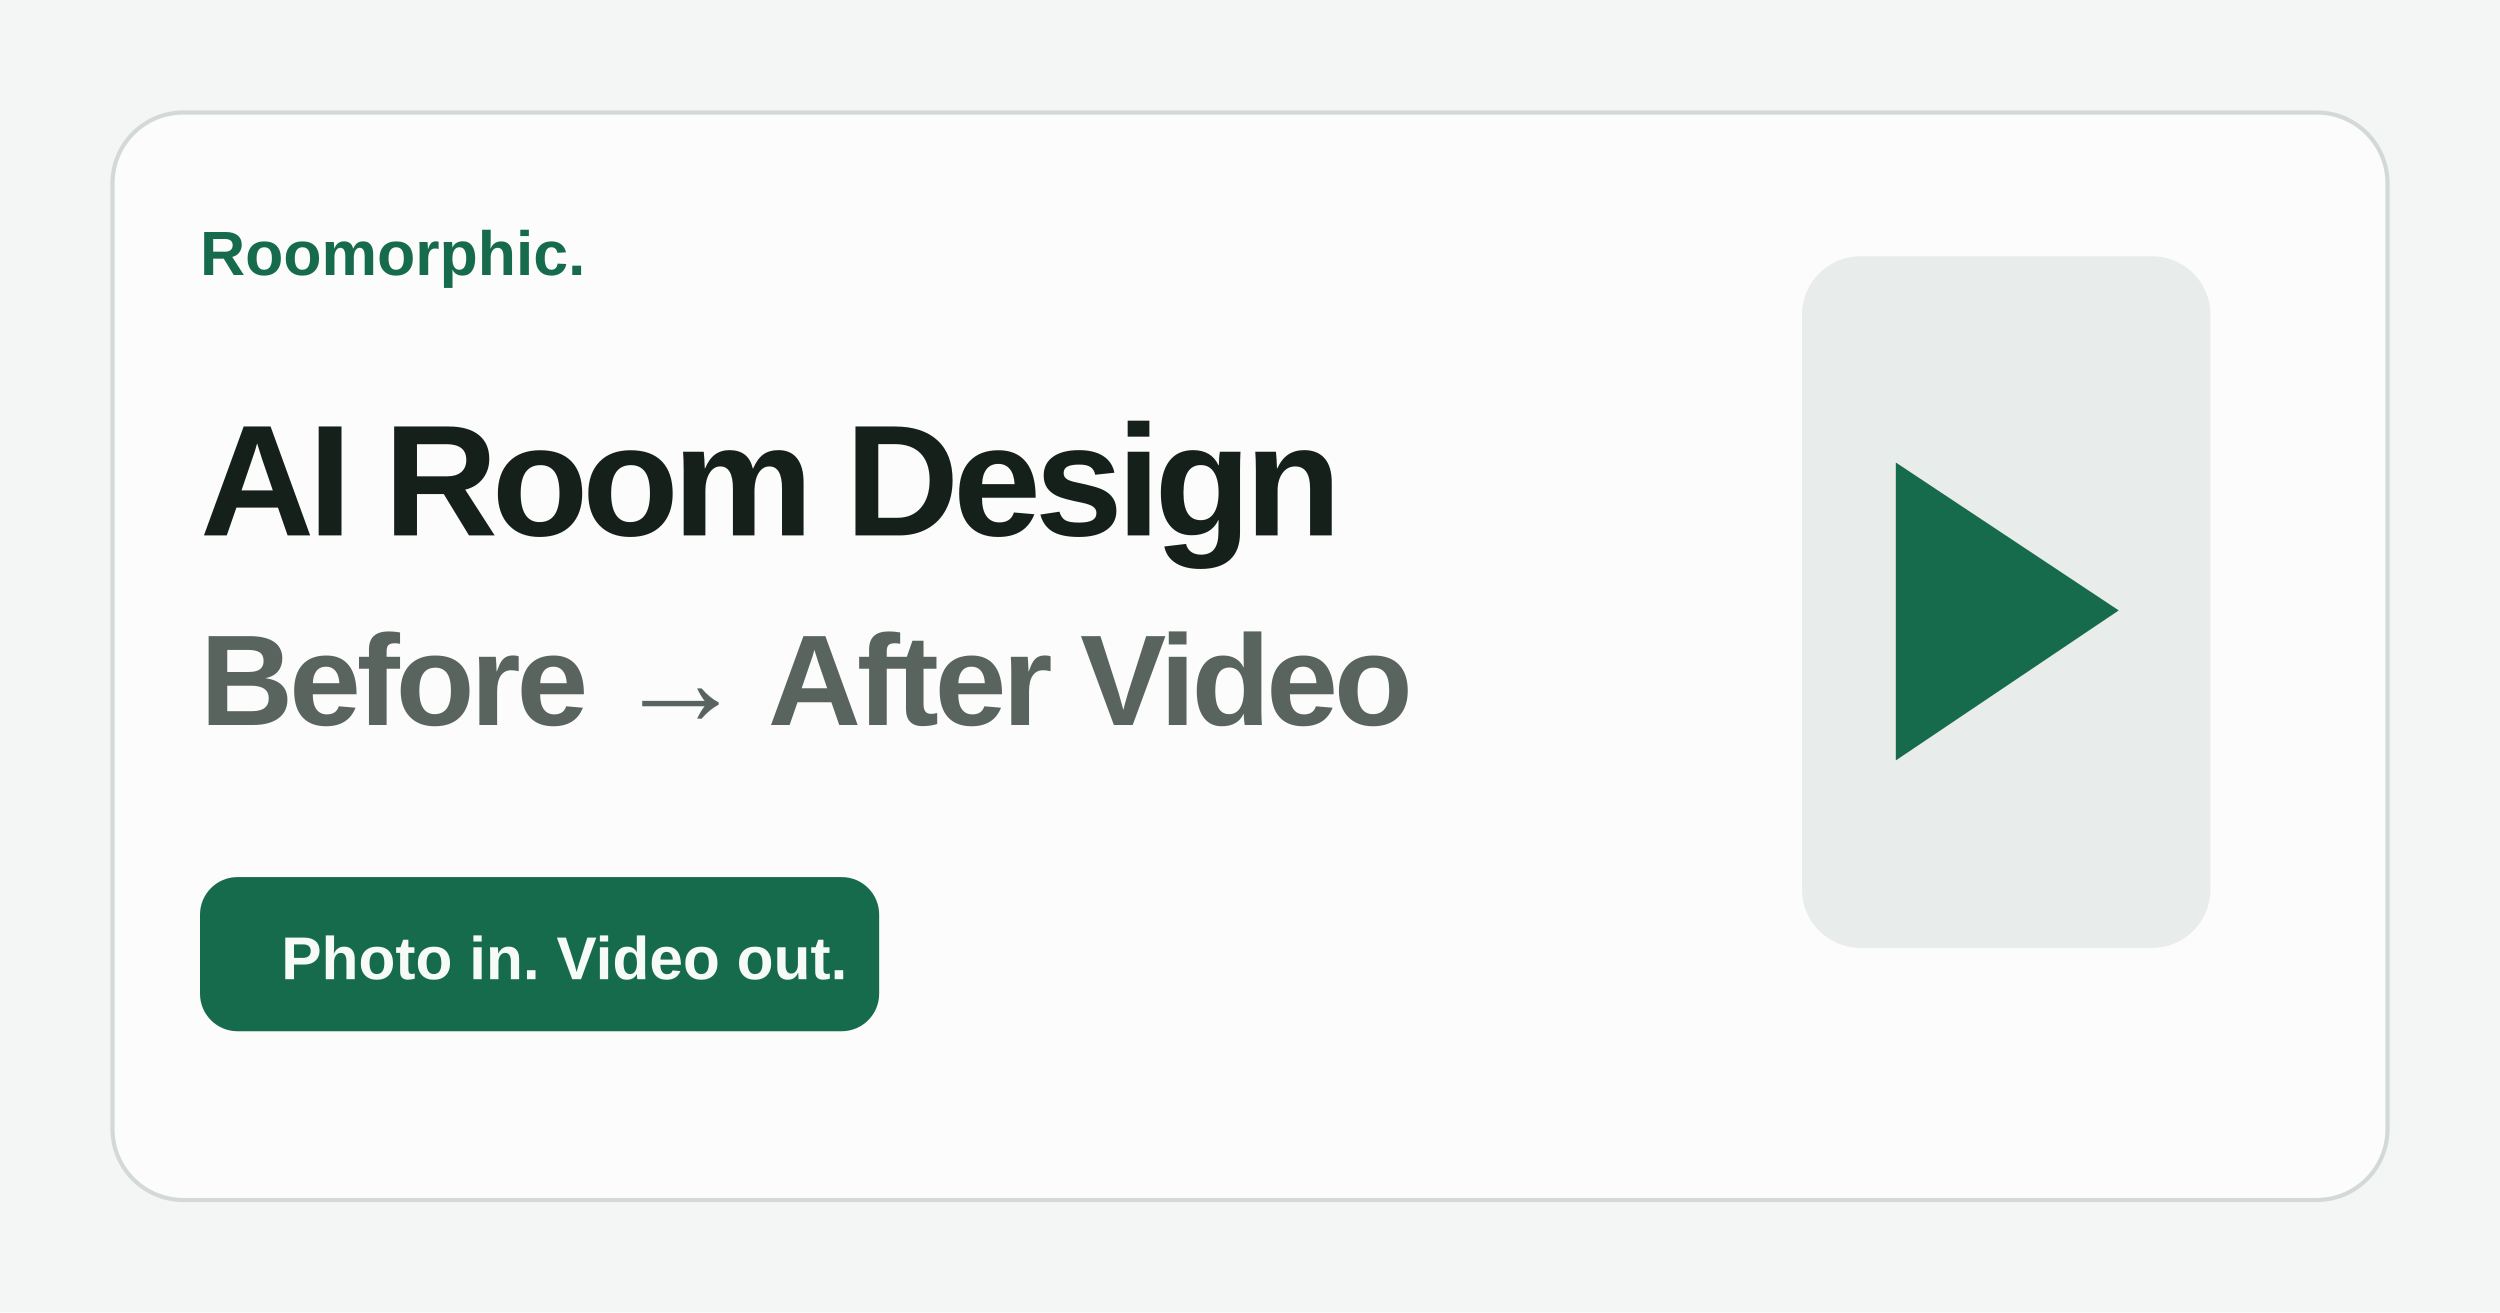
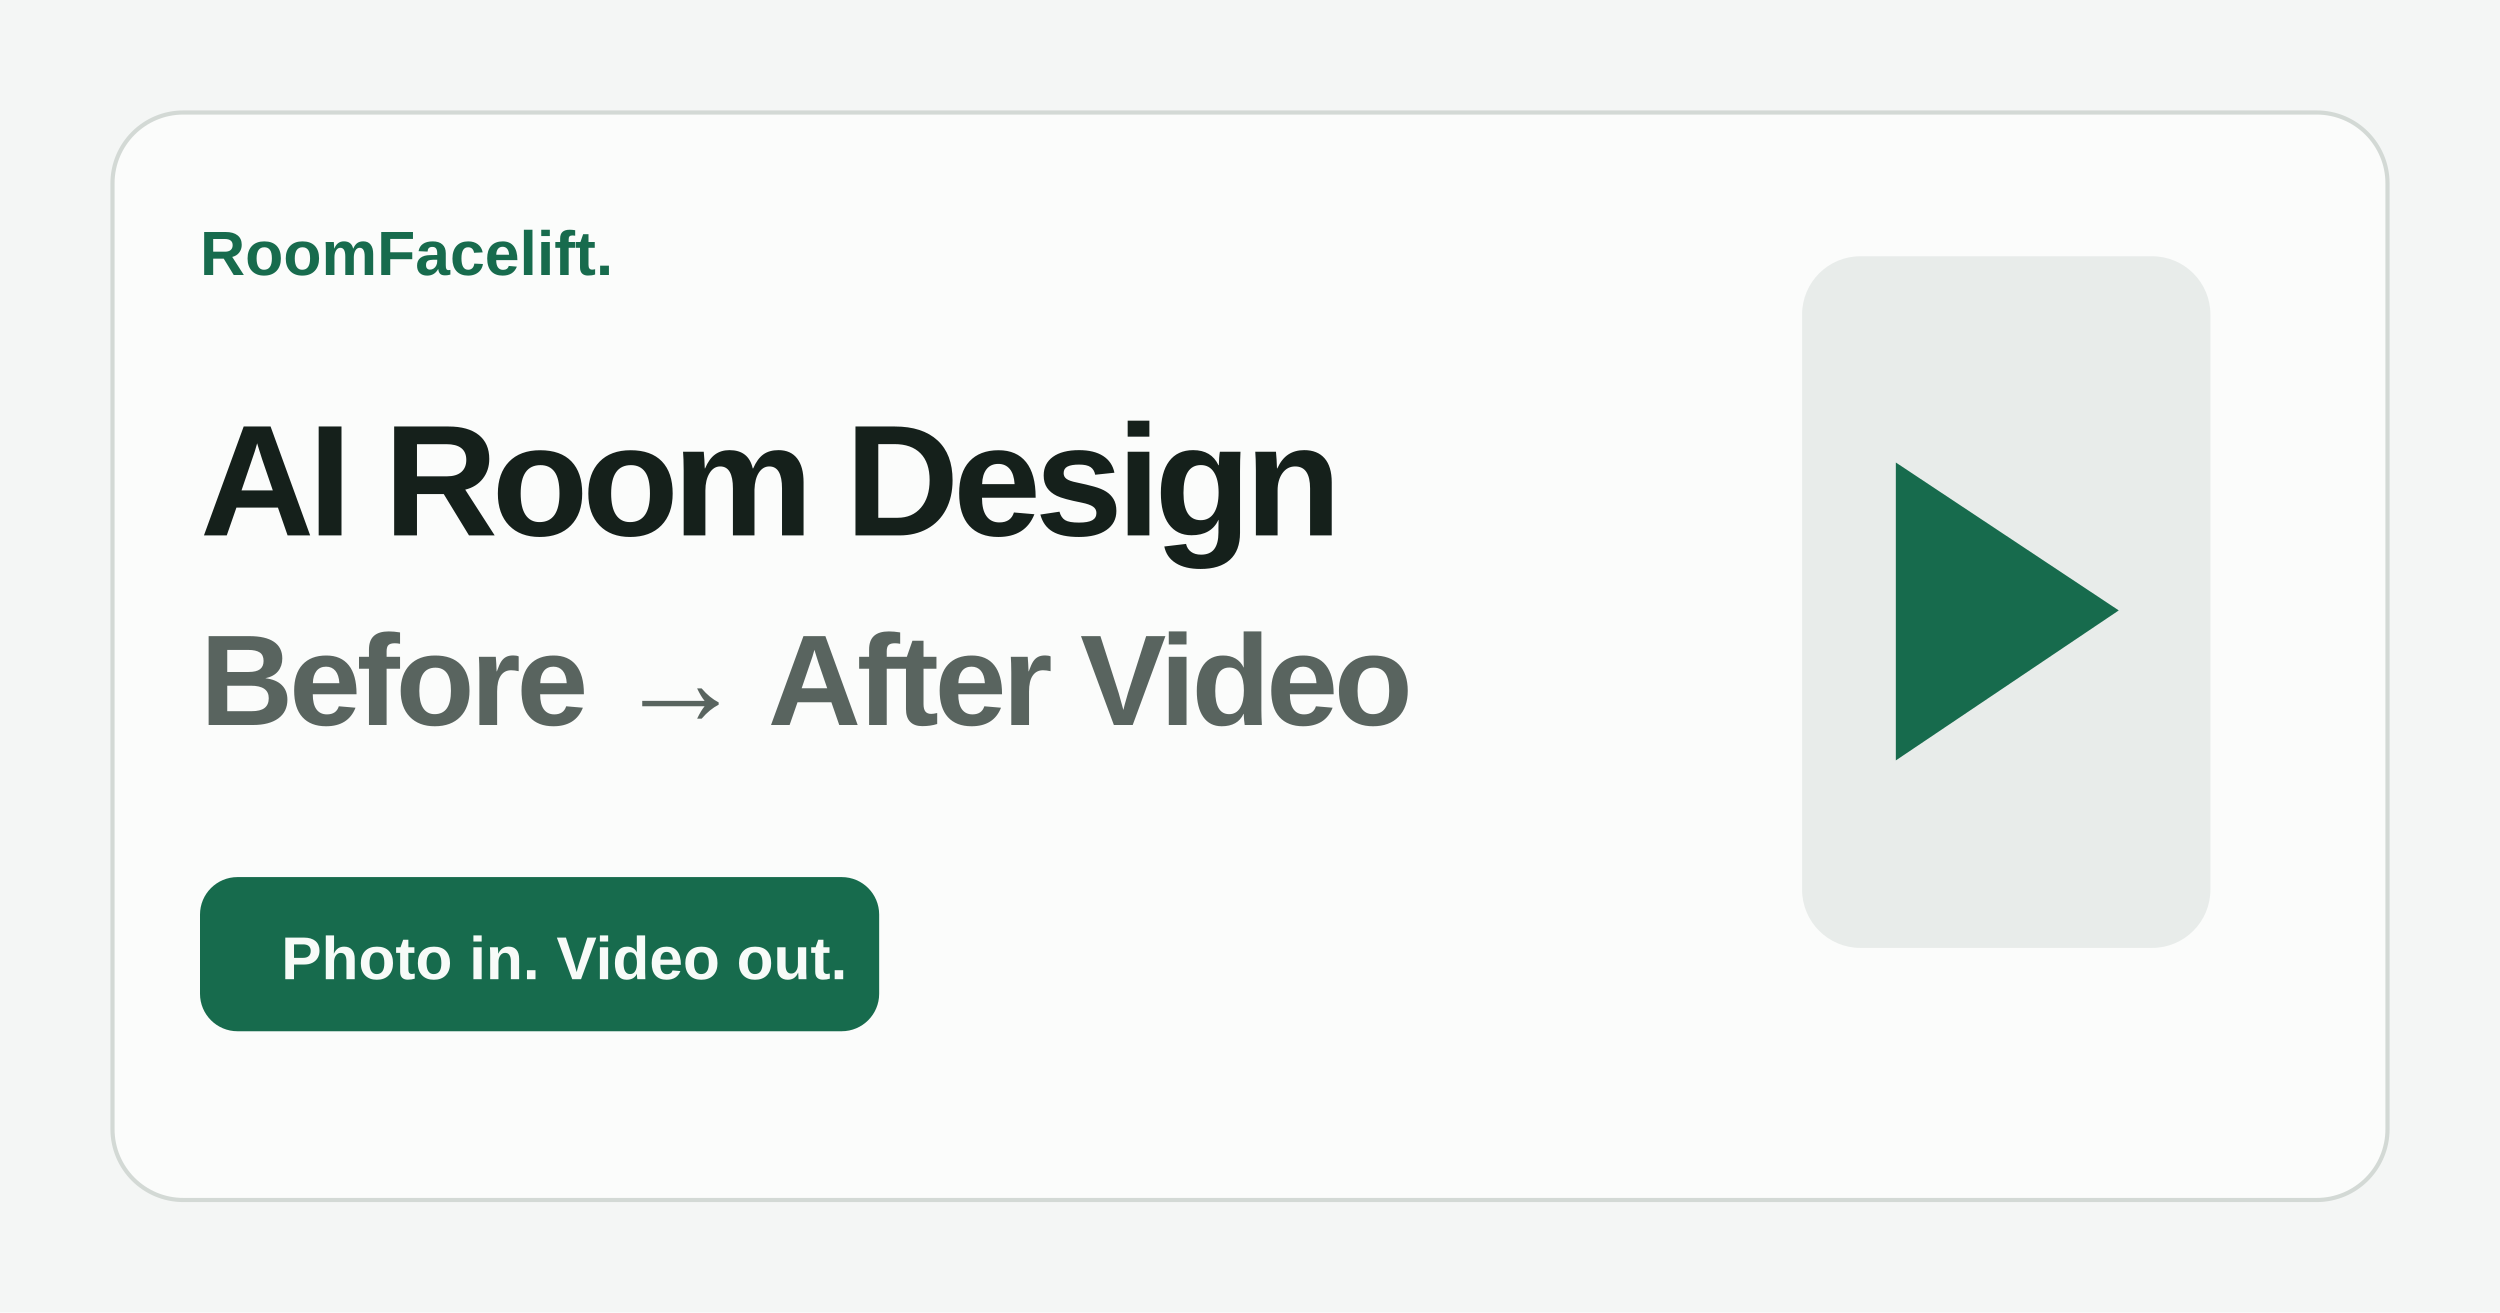
<svg xmlns="http://www.w3.org/2000/svg" width="1200" height="630" viewBox="0 0 1200 630" role="img" aria-labelledby="title description">
  <description id="description">Before and after room transformation video</description>
  <rect width="1200" height="630" fill="#f4f6f5" />
  <rect x="54" y="54" width="1092" height="522" rx="34" fill="#fbfcfb" stroke="#d3d9d5" stroke-width="2" />
-   <text x="96" y="132" fill="#176b4d" font-family="Arial, Helvetica, sans-serif" font-size="30" font-weight="700">Roomorphic.</text>
+   <text x="96" y="132" fill="#176b4d" font-family="Arial, Helvetica, sans-serif" font-size="30" font-weight="700">RoomFacelift.</text>
  <text x="96" y="257" fill="#15201b" font-family="Arial, Helvetica, sans-serif" font-size="76" font-weight="800" letter-spacing="-3">AI Room Design</text>
  <text x="96" y="348" fill="#59645f" font-family="Arial, Helvetica, sans-serif" font-size="62" font-weight="700" letter-spacing="-2">Before  →  After Video</text>
  <rect x="96" y="421" width="326" height="74" rx="18" fill="#176b4d" />
  <text x="135" y="470" fill="#f7fbf8" font-family="Arial, Helvetica, sans-serif" font-size="29" font-weight="700">Photo in. Video out.</text>
  <rect x="865" y="123" width="196" height="332" rx="28" fill="#e8ecea" />
  <path d="M910 365V222l107 71-107 72Z" fill="#176b4d" />
</svg>
